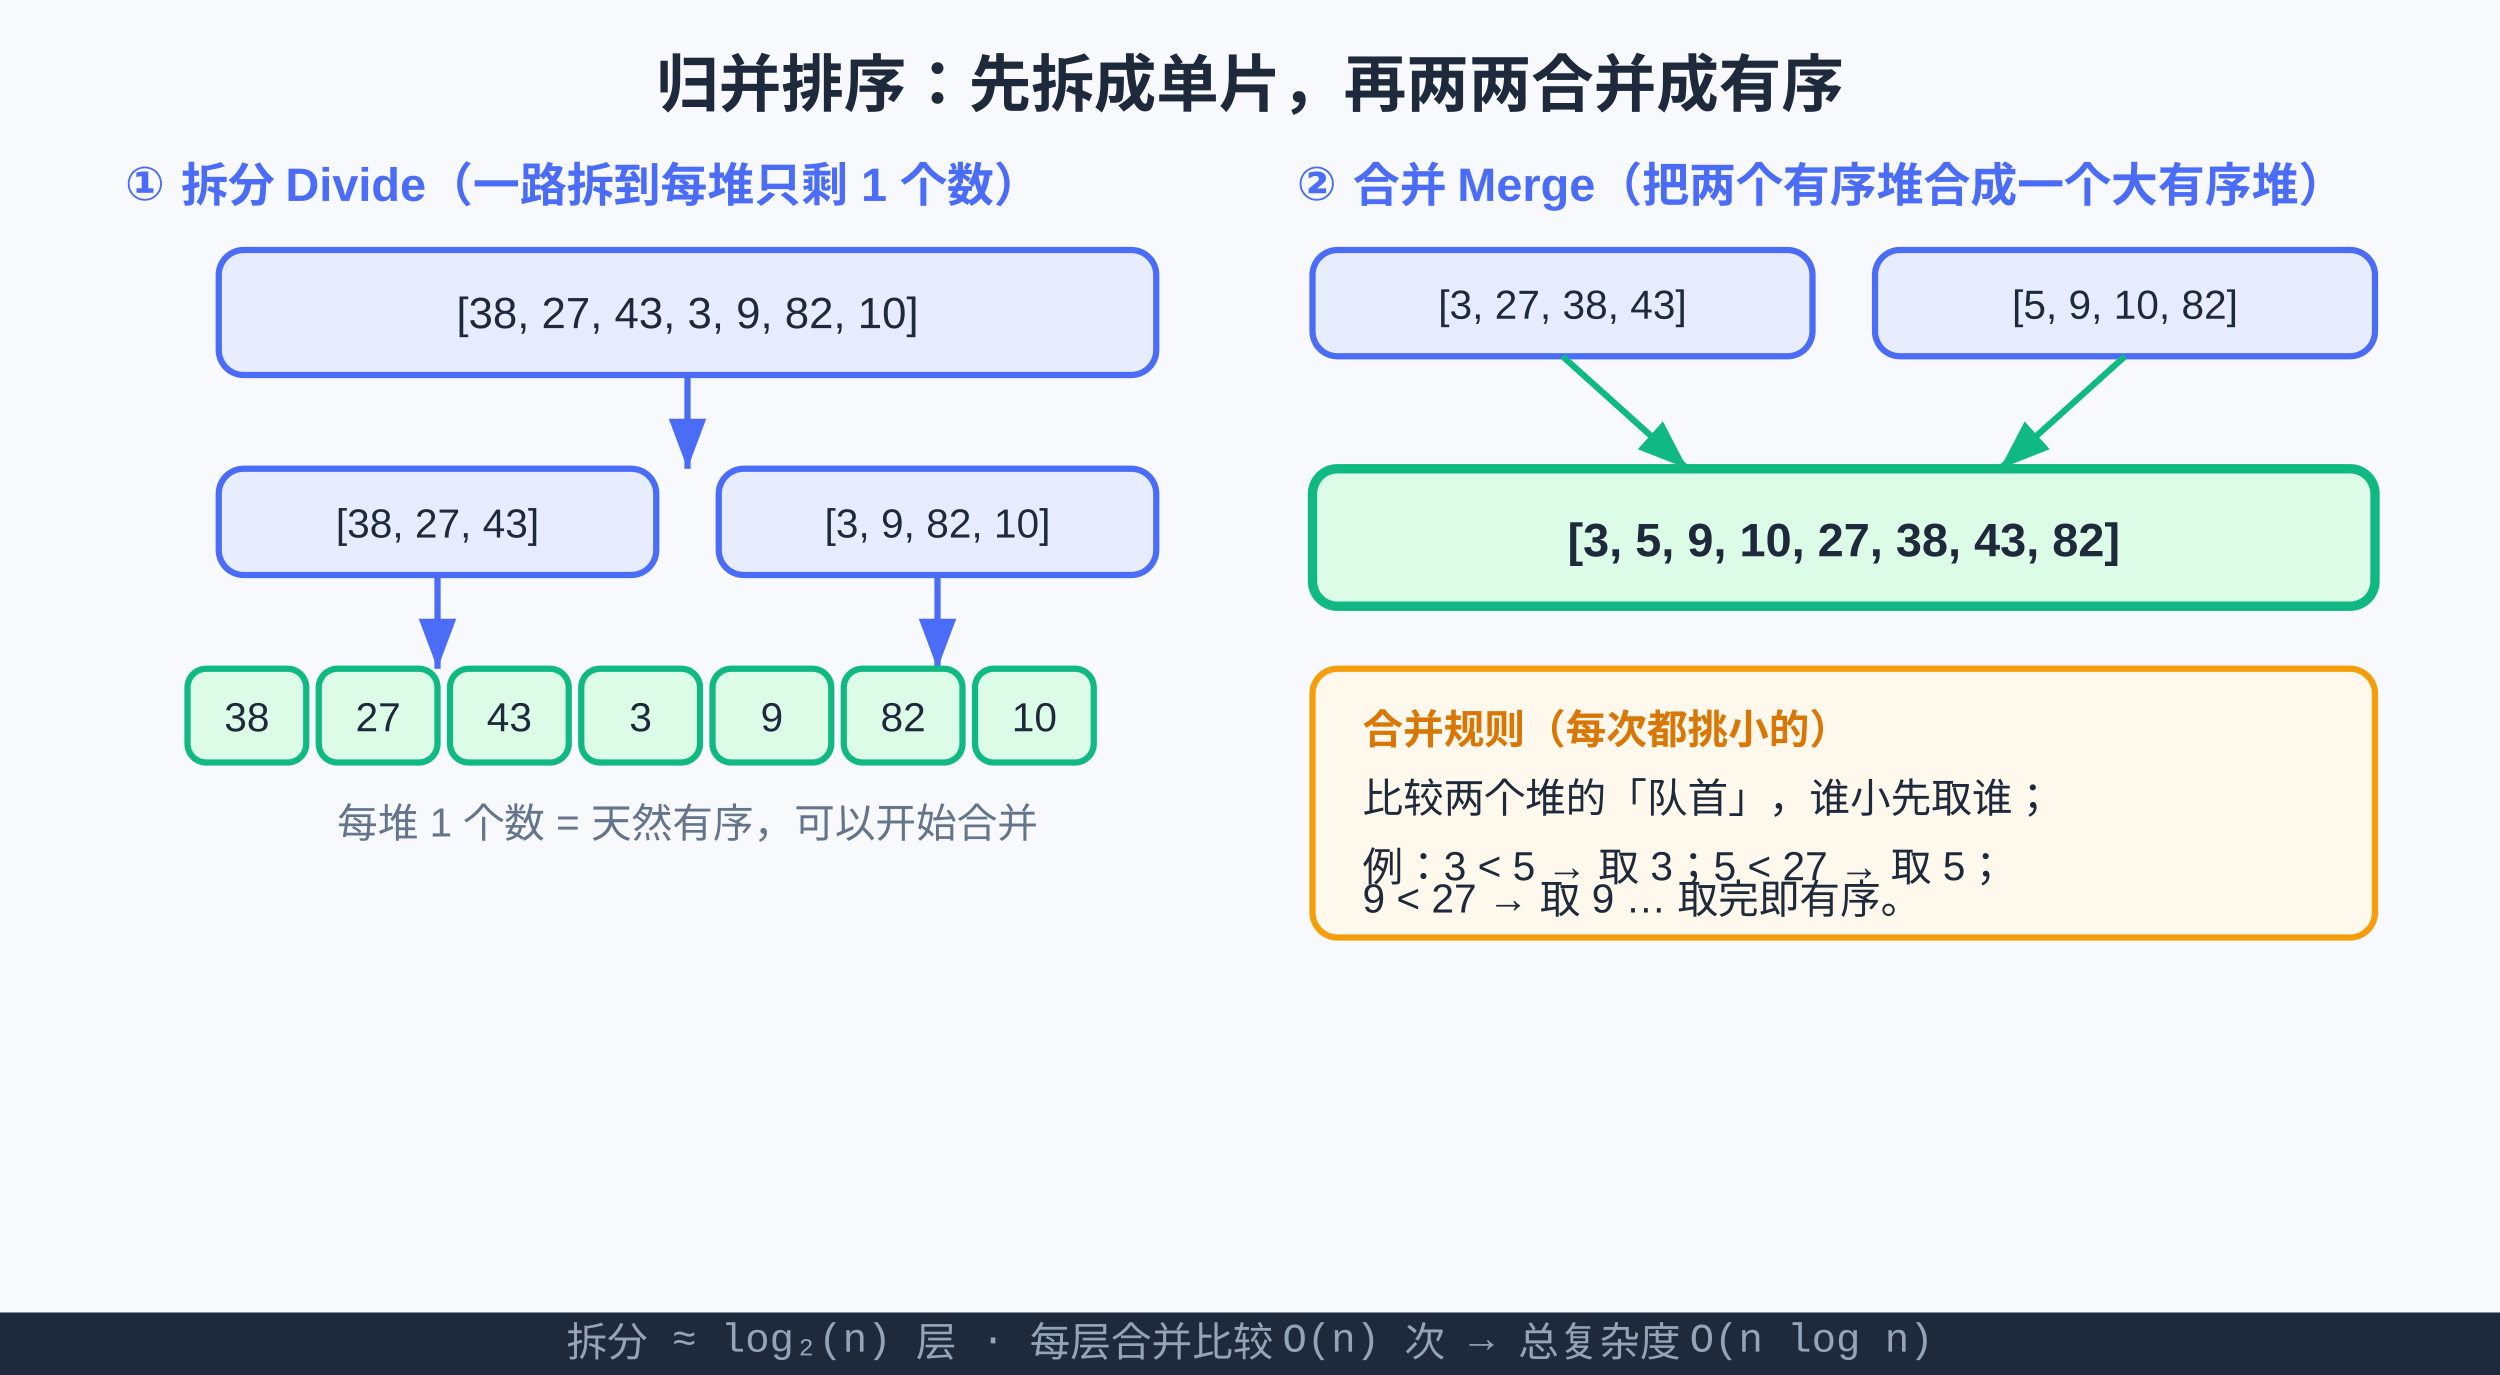
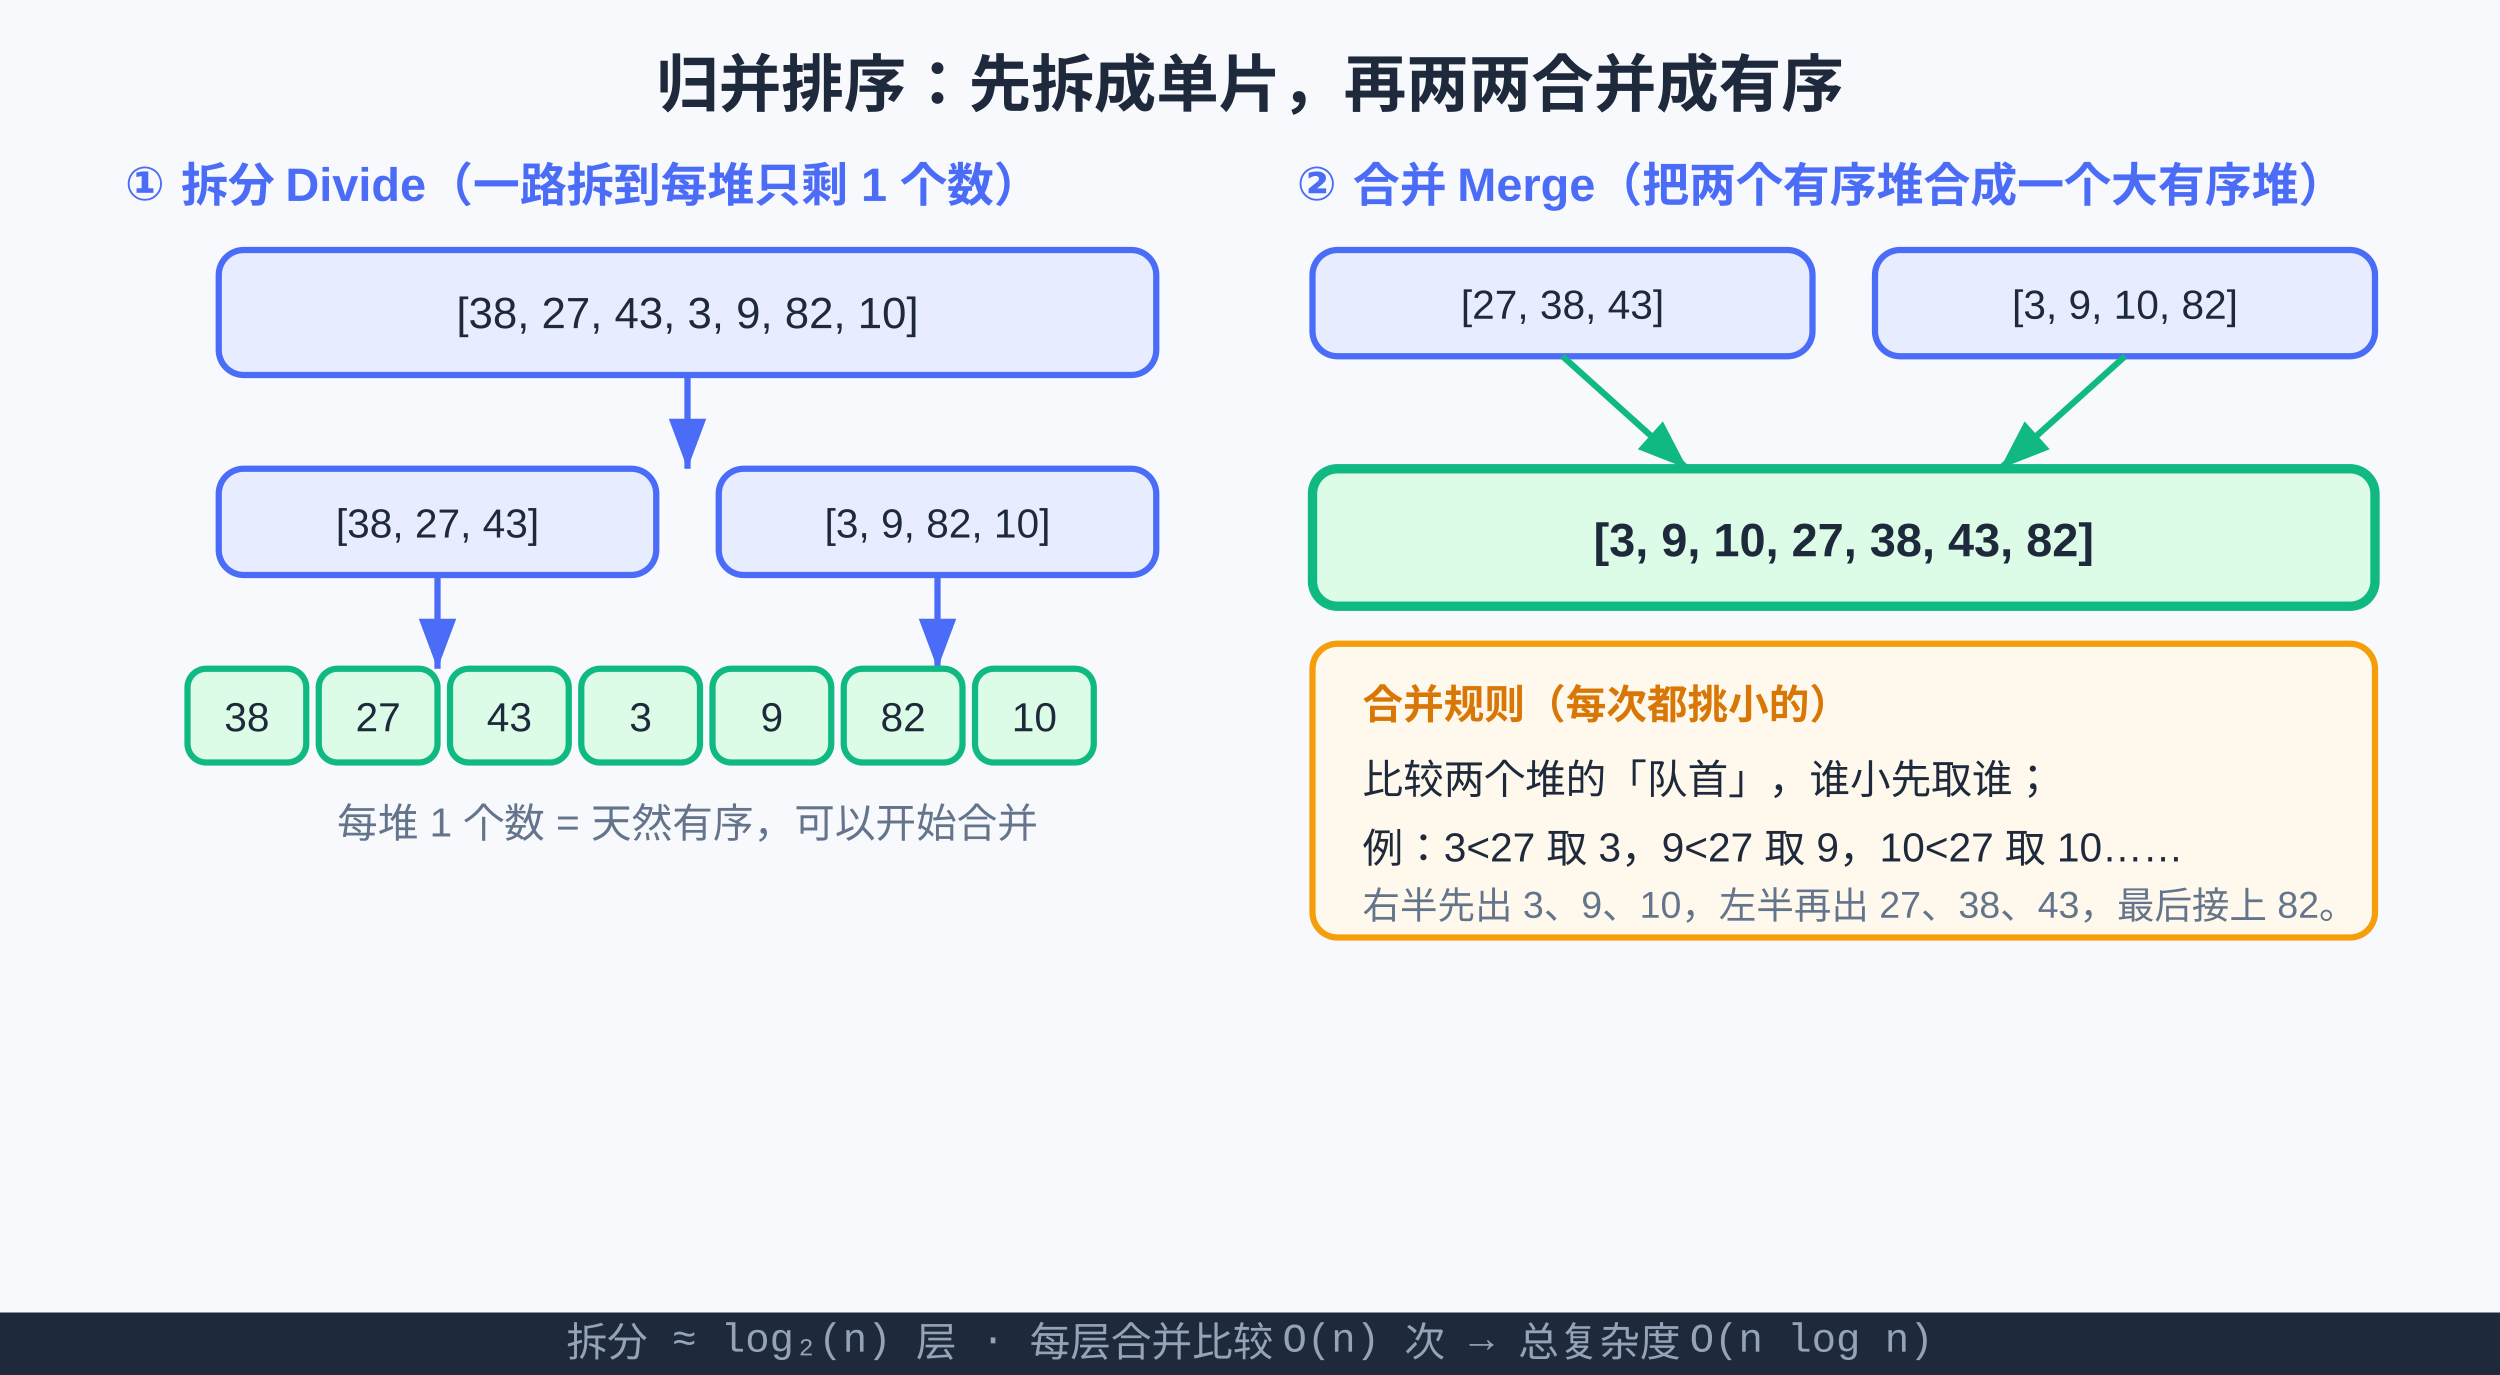
<svg xmlns="http://www.w3.org/2000/svg" width="800" height="440" viewBox="0 0 800 440" font-family="Arial, Helvetica, sans-serif">
  <rect x="0" y="0" width="800" height="440" fill="#f8f9fc" />
  <text x="400" y="34" text-anchor="middle" font-size="20" font-weight="bold" fill="#1e293b">归并排序：先拆成单片，再两两合并成有序</text>
  <defs>
    <marker id="alg2arrow" markerWidth="10" markerHeight="10" refX="8" refY="3" orient="auto" markerUnits="strokeWidth">
      <path d="M0,0 L8,3 L0,6 Z" fill="#4A6CF7" />
    </marker>
    <marker id="alg2arrowG" markerWidth="10" markerHeight="10" refX="8" refY="3" orient="auto" markerUnits="strokeWidth">
      <path d="M0,0 L8,3 L0,6 Z" fill="#10b981" />
    </marker>
  </defs>
  <text x="40" y="64" font-size="15" font-weight="bold" fill="#4A6CF7">① 拆分 Divide（一路拆到每堆只剩 1 个数）</text>
  <rect x="70" y="80" width="300" height="40" rx="8" fill="#e8ecff" stroke="#4A6CF7" stroke-width="2" />
  <text x="220" y="105" text-anchor="middle" font-size="14" fill="#1e293b">[38, 27, 43, 3, 9, 82, 10]</text>
  <line x1="220" y1="120" x2="220" y2="150" stroke="#4A6CF7" stroke-width="2" marker-end="url(#alg2arrow)" />
  <rect x="70" y="150" width="140" height="34" rx="8" fill="#e8ecff" stroke="#4A6CF7" stroke-width="2" />
  <text x="140" y="172" text-anchor="middle" font-size="13" fill="#1e293b">[38, 27, 43]</text>
  <rect x="230" y="150" width="140" height="34" rx="8" fill="#e8ecff" stroke="#4A6CF7" stroke-width="2" />
  <text x="300" y="172" text-anchor="middle" font-size="13" fill="#1e293b">[3, 9, 82, 10]</text>
  <line x1="140" y1="184" x2="140" y2="214" stroke="#4A6CF7" stroke-width="2" marker-end="url(#alg2arrow)" />
  <line x1="300" y1="184" x2="300" y2="214" stroke="#4A6CF7" stroke-width="2" marker-end="url(#alg2arrow)" />
  <rect x="60" y="214" width="38" height="30" rx="6" fill="#dcfce7" stroke="#10b981" stroke-width="2" />
  <text x="79" y="234" text-anchor="middle" font-size="13" fill="#1e293b">38</text>
  <rect x="102" y="214" width="38" height="30" rx="6" fill="#dcfce7" stroke="#10b981" stroke-width="2" />
  <text x="121" y="234" text-anchor="middle" font-size="13" fill="#1e293b">27</text>
  <rect x="144" y="214" width="38" height="30" rx="6" fill="#dcfce7" stroke="#10b981" stroke-width="2" />
  <text x="163" y="234" text-anchor="middle" font-size="13" fill="#1e293b">43</text>
  <rect x="186" y="214" width="38" height="30" rx="6" fill="#dcfce7" stroke="#10b981" stroke-width="2" />
  <text x="205" y="234" text-anchor="middle" font-size="13" fill="#1e293b">3</text>
  <rect x="228" y="214" width="38" height="30" rx="6" fill="#dcfce7" stroke="#10b981" stroke-width="2" />
  <text x="247" y="234" text-anchor="middle" font-size="13" fill="#1e293b">9</text>
  <rect x="270" y="214" width="38" height="30" rx="6" fill="#dcfce7" stroke="#10b981" stroke-width="2" />
  <text x="289" y="234" text-anchor="middle" font-size="13" fill="#1e293b">82</text>
  <rect x="312" y="214" width="38" height="30" rx="6" fill="#dcfce7" stroke="#10b981" stroke-width="2" />
  <text x="331" y="234" text-anchor="middle" font-size="13" fill="#1e293b">10</text>
  <text x="220" y="268" text-anchor="middle" font-size="13" fill="#64748b">每堆 1 个数 = 天然有序，可以开始合并</text>
  <text x="415" y="64" font-size="15" font-weight="bold" fill="#4A6CF7">② 合并 Merge（把两个有序堆合成一个大有序堆）</text>
  <rect x="420" y="80" width="160" height="34" rx="8" fill="#e8ecff" stroke="#4A6CF7" stroke-width="2" />
-   <text x="500" y="102" text-anchor="middle" font-size="13" fill="#1e293b">[3, 27, 38, 43]</text>
+   <text x="500" y="102" text-anchor="middle" font-size="13" fill="#1e293b">[27, 38, 43]</text>
  <rect x="600" y="80" width="160" height="34" rx="8" fill="#e8ecff" stroke="#4A6CF7" stroke-width="2" />
-   <text x="680" y="102" text-anchor="middle" font-size="13" fill="#1e293b">[5, 9, 10, 82]</text>
+   <text x="680" y="102" text-anchor="middle" font-size="13" fill="#1e293b">[3, 9, 10, 82]</text>
  <line x1="500" y1="114" x2="540" y2="150" stroke="#10b981" stroke-width="2" marker-end="url(#alg2arrowG)" />
  <line x1="680" y1="114" x2="640" y2="150" stroke="#10b981" stroke-width="2" marker-end="url(#alg2arrowG)" />
  <rect x="420" y="150" width="340" height="44" rx="8" fill="#dcfce7" stroke="#10b981" stroke-width="3" />
-   <text x="590" y="178" text-anchor="middle" font-size="15" font-weight="bold" fill="#1e293b">[3, 5, 9, 10, 27, 38, 43, 82]</text>
-   <rect x="420" y="214" width="340" height="86" rx="8" fill="#fef9ec" stroke="#f59e0b" stroke-width="2" />
-   <text x="436" y="238" font-size="13" font-weight="bold" fill="#d97706">合并规则（每次都挑小的）</text>
-   <text x="436" y="260" font-size="13" fill="#1e293b">比较两个堆的「队首」，谁小先取谁；</text>
-   <text x="436" y="282" font-size="13" fill="#1e293b">例：3 &lt; 5 → 取 3；5 &lt; 27 → 取 5；</text>
-   <text x="436" y="292" font-size="13" fill="#1e293b">9 &lt; 27 → 取 9 … 取完即有序。</text>
+   <text x="590" y="178" text-anchor="middle" font-size="15" font-weight="bold" fill="#1e293b">[3, 9, 10, 27, 38, 43, 82]</text>
+   <rect x="420" y="206" width="340" height="94" rx="8" fill="#fef9ec" stroke="#f59e0b" stroke-width="2" />
+   <text x="436" y="230" font-size="13" font-weight="bold" fill="#d97706">合并规则（每次都挑小的）</text>
+   <text x="436" y="254" font-size="13" fill="#1e293b">比较两个堆的「队首」，谁小先取谁；</text>
+   <text x="436" y="276" font-size="13" fill="#1e293b">例：3&lt;27 取 3，9&lt;27 取 9，10&lt;27 取 10……</text>
+   <text x="436" y="294" font-size="12" fill="#64748b">右半先出 3、9、10，左半再出 27、38、43，最后接上 82。</text>
  <rect x="0" y="420" width="800" height="20" fill="#1e293b" />
  <text x="400" y="434" text-anchor="middle" font-size="13" fill="#94a3b8" font-family="Courier New, monospace">拆分 ≈ log₂(n) 层 · 每层合并比较 O(n) 次 → 总复杂度 O(n log n)</text>
</svg>
